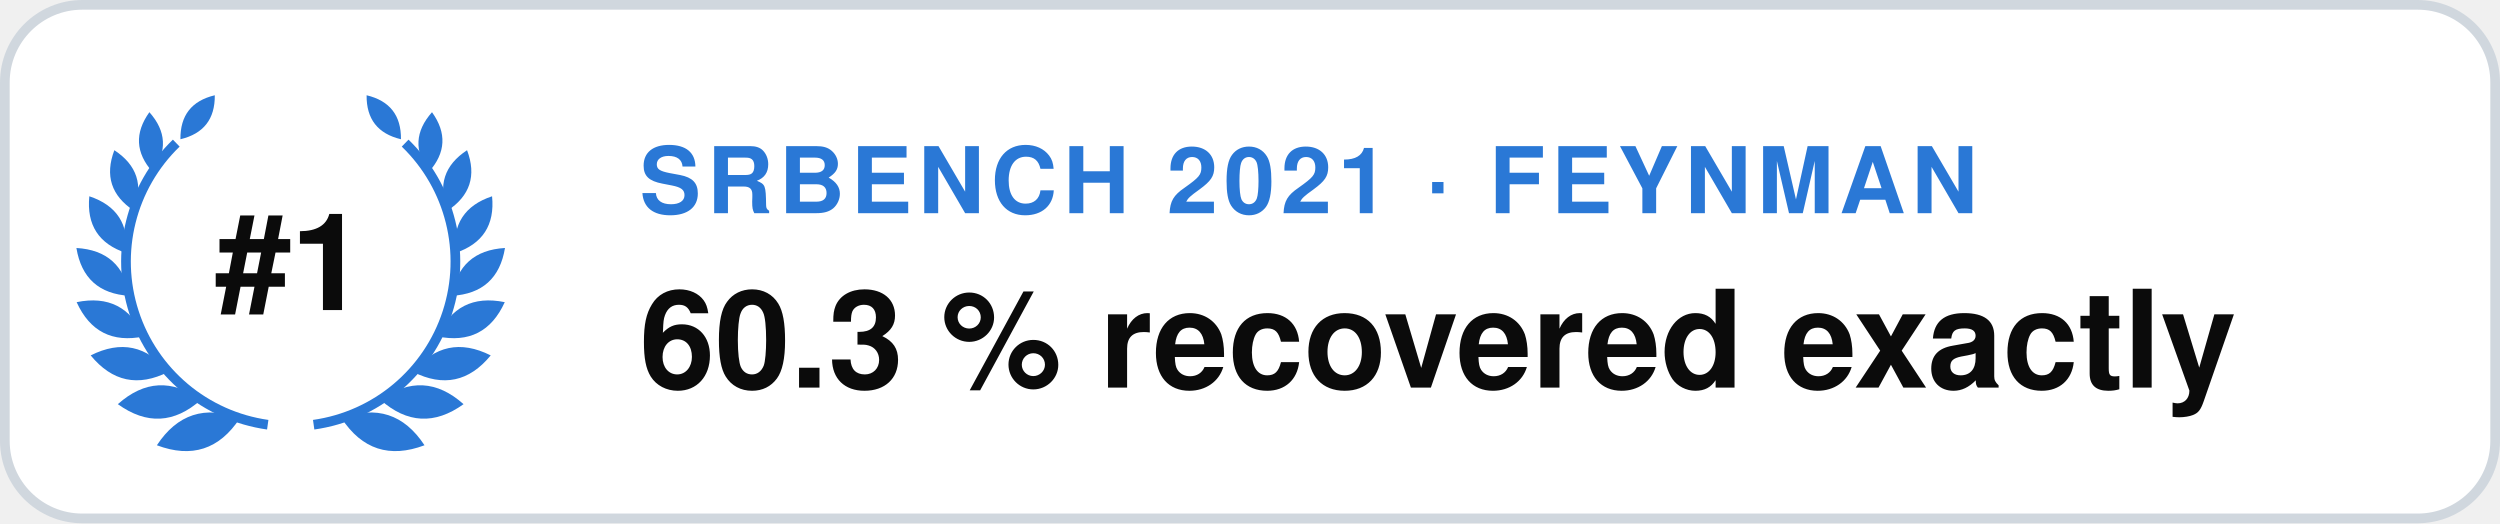
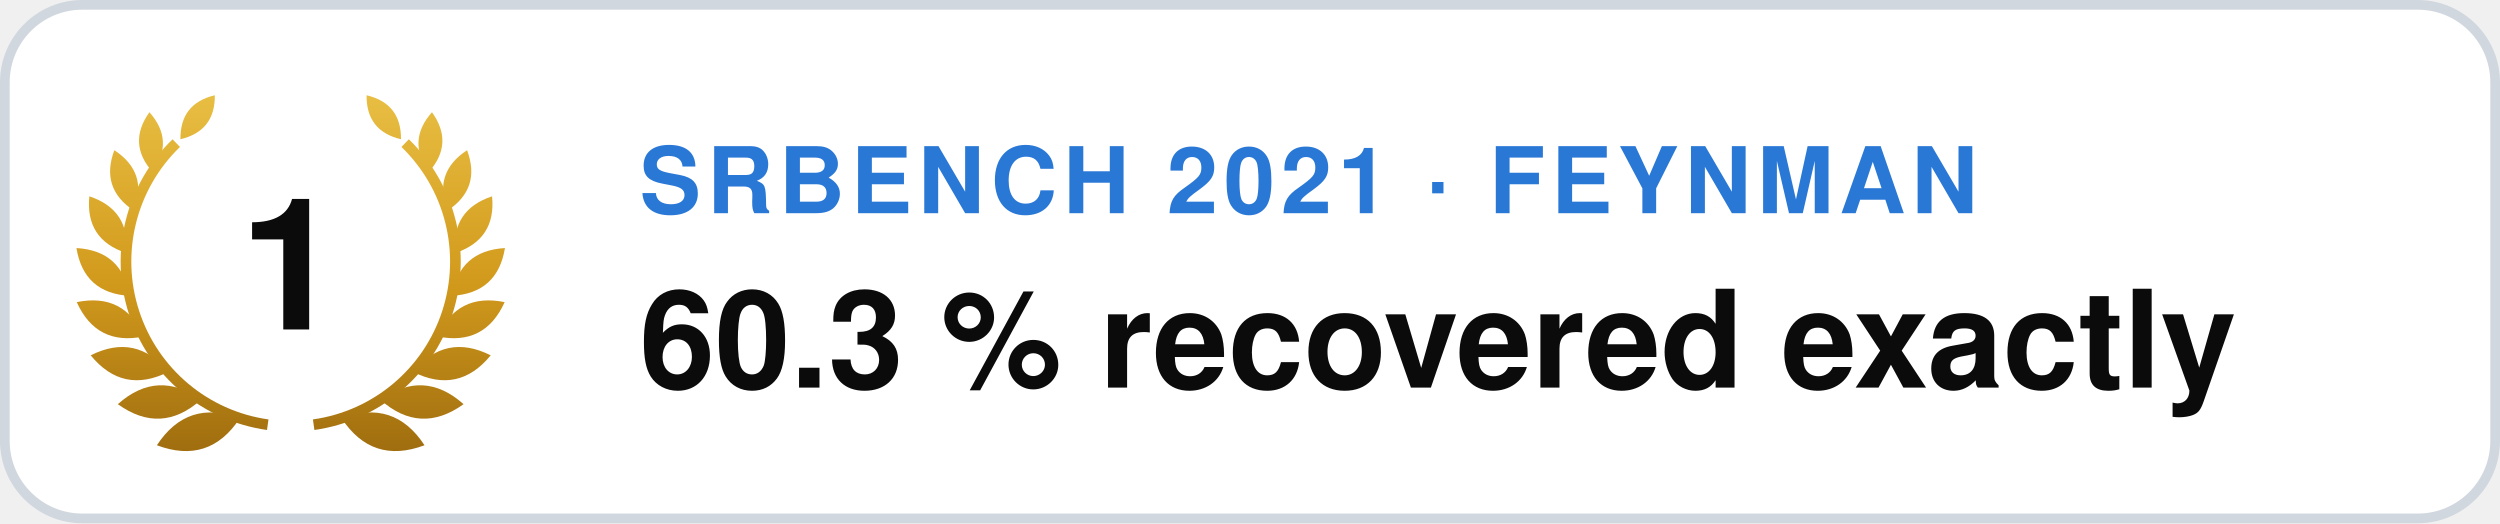
- <svg xmlns="http://www.w3.org/2000/svg" width="258" height="54" viewBox="0 0 258 54" role="img" aria-label="#1 SRBench 2021 · Feynman: 60.3 % recovered exactly">
+ <svg xmlns="http://www.w3.org/2000/svg" width="258" height="54" viewBox="0 0 258 54" role="img" aria-label="1st place, SRBench 2021 · Feynman: 60.3 % recovered exactly">
+   <defs>
+     <linearGradient id="gold" gradientUnits="userSpaceOnUse" x1="0" y1="6" x2="0" y2="48">
+       <stop offset="0" stop-color="#ecc54a" />
+       <stop offset="0.55" stop-color="#d29a1c" />
+       <stop offset="1" stop-color="#9c6a0e" />
+     </linearGradient>
+     <linearGradient id="gold-dark" gradientUnits="userSpaceOnUse" x1="0" y1="6" x2="0" y2="48">
+       <stop offset="0" stop-color="#ffe08a" />
+       <stop offset="0.55" stop-color="#e8b53a" />
+       <stop offset="1" stop-color="#c08a1e" />
+     </linearGradient>
+   </defs>
  <style>
-   .bg { fill: #ffffff; stroke: #d0d7de; } .leaf { fill: #2a78d6; } .stem { fill: none; stroke: #2a78d6; stroke-width: 1; }
+   .bg { fill: #ffffff; stroke: #d0d7de; } .leaf { fill: url(#gold); } .stem { fill: none; stroke: url(#gold); stroke-width: 1.1; }
  .place { fill: #0b0b0b; } .cap { fill: #2a78d6; } .res { fill: #0b0b0b; }
  @media (prefers-color-scheme: dark) {
-     .bg { fill: #161b22; stroke: #30363d; } .leaf { fill: #3987e5; } .stem { stroke: #3987e5; }
+     .bg { fill: #161b22; stroke: #30363d; } .leaf { fill: url(#gold-dark); } .stem { stroke: url(#gold-dark); }
    .place { fill: #f0efec; } .cap { fill: #3987e5; } .res { fill: #f0efec; }
  }
</style>
  <rect class="bg" x="0.5" y="0.5" width="257" height="53" rx="8" />
  <path class="stem" d="M32.37 43.83 A17 17 0 0 0 41.81 14.77" />
-   <path class="leaf" transform="translate(35.25 43.17) rotate(18.0)" d="M0 0 Q4.50 -3.60 9.00 0 Q4.50 3.60 0 0Z" />
-   <path class="leaf" transform="translate(39.26 41.26) rotate(3.0)" d="M0 0 Q4.30 -3.44 8.59 0 Q4.30 3.44 0 0Z" />
-   <path class="leaf" transform="translate(42.63 38.38) rotate(-12.0)" d="M0 0 Q4.09 -3.28 8.19 0 Q4.09 3.28 0 0Z" />
-   <path class="leaf" transform="translate(45.15 34.72) rotate(-27.0)" d="M0 0 Q3.89 -3.11 7.79 0 Q3.89 3.11 0 0Z" />
-   <path class="leaf" transform="translate(46.63 30.53) rotate(-42.0)" d="M0 0 Q3.69 -2.95 7.38 0 Q3.69 2.95 0 0Z" />
-   <path class="leaf" transform="translate(46.98 26.11) rotate(-57.0)" d="M0 0 Q3.49 -2.79 6.98 0 Q3.49 2.79 0 0Z" />
-   <path class="leaf" transform="translate(46.17 21.75) rotate(-72.0)" d="M0 0 Q3.29 -2.63 6.57 0 Q3.29 2.63 0 0Z" />
-   <path class="leaf" transform="translate(44.26 17.74) rotate(-87.0)" d="M0 0 Q3.08 -2.47 6.17 0 Q3.08 2.47 0 0Z" />
-   <path class="leaf" transform="translate(41.38 14.37) rotate(-128.0)" d="M0 0 Q2.88 -2.30 5.76 0 Q2.88 2.30 0 0Z" />
+   <path class="leaf" d="M35.25 43.17 Q38.42 47.98 43.81 45.95 Q40.65 41.13 35.25 43.17Z" />
+   <path class="leaf" d="M39.26 41.26 Q43.37 44.92 47.84 41.71 Q43.73 38.05 39.26 41.26Z" />
+   <path class="leaf" d="M42.63 38.38 Q47.32 40.73 50.64 36.67 Q45.96 34.32 42.63 38.38Z" />
+   <path class="leaf" d="M45.15 34.72 Q50.03 35.73 52.08 31.18 Q47.20 30.18 45.15 34.72Z" />
+   <path class="leaf" d="M46.63 30.53 Q51.35 30.26 52.11 25.60 Q47.40 25.87 46.63 30.53Z" />
+   <path class="leaf" d="M46.98 26.11 Q51.22 24.70 50.78 20.26 Q46.54 21.67 46.98 26.11Z" />
+   <path class="leaf" d="M46.17 21.75 Q49.68 19.43 48.20 15.50 Q44.68 17.81 46.17 21.75Z" />
+   <path class="leaf" d="M44.26 17.74 Q46.88 14.79 44.58 11.58 Q41.96 14.53 44.26 17.74Z" />
+   <path class="leaf" d="M41.38 14.37 Q41.42 10.68 37.83 9.83 Q37.79 13.52 41.38 14.37Z" />
  <path class="stem" d="M27.63 43.83 A17 17 0 0 1 18.19 14.77" />
-   <path class="leaf" transform="translate(24.75 43.17) rotate(162.0)" d="M0 0 Q4.50 -3.60 9.00 0 Q4.50 3.60 0 0Z" />
-   <path class="leaf" transform="translate(20.74 41.26) rotate(177.0)" d="M0 0 Q4.30 -3.44 8.59 0 Q4.30 3.44 0 0Z" />
-   <path class="leaf" transform="translate(17.37 38.38) rotate(-168.0)" d="M0 0 Q4.09 -3.28 8.19 0 Q4.09 3.28 0 0Z" />
-   <path class="leaf" transform="translate(14.85 34.72) rotate(-153.0)" d="M0 0 Q3.89 -3.11 7.79 0 Q3.89 3.11 0 0Z" />
-   <path class="leaf" transform="translate(13.37 30.53) rotate(-138.0)" d="M0 0 Q3.69 -2.95 7.38 0 Q3.69 2.95 0 0Z" />
-   <path class="leaf" transform="translate(13.02 26.11) rotate(-123.0)" d="M0 0 Q3.49 -2.79 6.98 0 Q3.49 2.79 0 0Z" />
-   <path class="leaf" transform="translate(13.83 21.75) rotate(-108.0)" d="M0 0 Q3.29 -2.63 6.57 0 Q3.29 2.63 0 0Z" />
-   <path class="leaf" transform="translate(15.74 17.74) rotate(-93.0)" d="M0 0 Q3.08 -2.47 6.17 0 Q3.08 2.47 0 0Z" />
-   <path class="leaf" transform="translate(18.62 14.37) rotate(-52.0)" d="M0 0 Q2.88 -2.30 5.76 0 Q2.88 2.30 0 0Z" />
-   <text class="place" x="30" y="32" text-anchor="middle" font-family="system-ui, -apple-system, 'Segoe UI', Helvetica, Arial, sans-serif" font-size="14" font-weight="700">#1</text>
+   <path class="leaf" d="M24.75 43.17 Q19.35 41.13 16.19 45.95 Q21.58 47.98 24.75 43.17Z" />
+   <path class="leaf" d="M20.74 41.26 Q16.27 38.05 12.16 41.71 Q16.63 44.92 20.74 41.26Z" />
+   <path class="leaf" d="M17.37 38.38 Q14.04 34.32 9.36 36.67 Q12.68 40.73 17.37 38.38Z" />
+   <path class="leaf" d="M14.85 34.72 Q12.80 30.18 7.92 31.18 Q9.97 35.73 14.85 34.72Z" />
+   <path class="leaf" d="M13.37 30.53 Q12.60 25.87 7.89 25.60 Q8.65 30.26 13.37 30.53Z" />
+   <path class="leaf" d="M13.02 26.11 Q13.46 21.67 9.22 20.26 Q8.78 24.70 13.02 26.11Z" />
+   <path class="leaf" d="M13.83 21.75 Q15.32 17.81 11.80 15.50 Q10.32 19.43 13.83 21.75Z" />
+   <path class="leaf" d="M15.74 17.74 Q18.04 14.53 15.42 11.58 Q13.12 14.79 15.74 17.74Z" />
+   <path class="leaf" d="M18.62 14.37 Q22.21 13.52 22.17 9.83 Q18.58 10.68 18.62 14.37Z" />
+   <text class="place" x="30" y="34" text-anchor="middle" font-family="system-ui, -apple-system, 'Segoe UI', Helvetica, Arial, sans-serif" font-size="19" font-weight="700">1</text>
  <text class="cap" x="66" y="22" font-family="system-ui, -apple-system, 'Segoe UI', Helvetica, Arial, sans-serif" font-size="9.5" font-weight="600" letter-spacing="0.6">SRBENCH 2021 · FEYNMAN</text>
  <text class="res" x="66" y="40" font-family="system-ui, -apple-system, 'Segoe UI', Helvetica, Arial, sans-serif" font-size="14" font-weight="700">60.3 % recovered exactly</text>
</svg>
